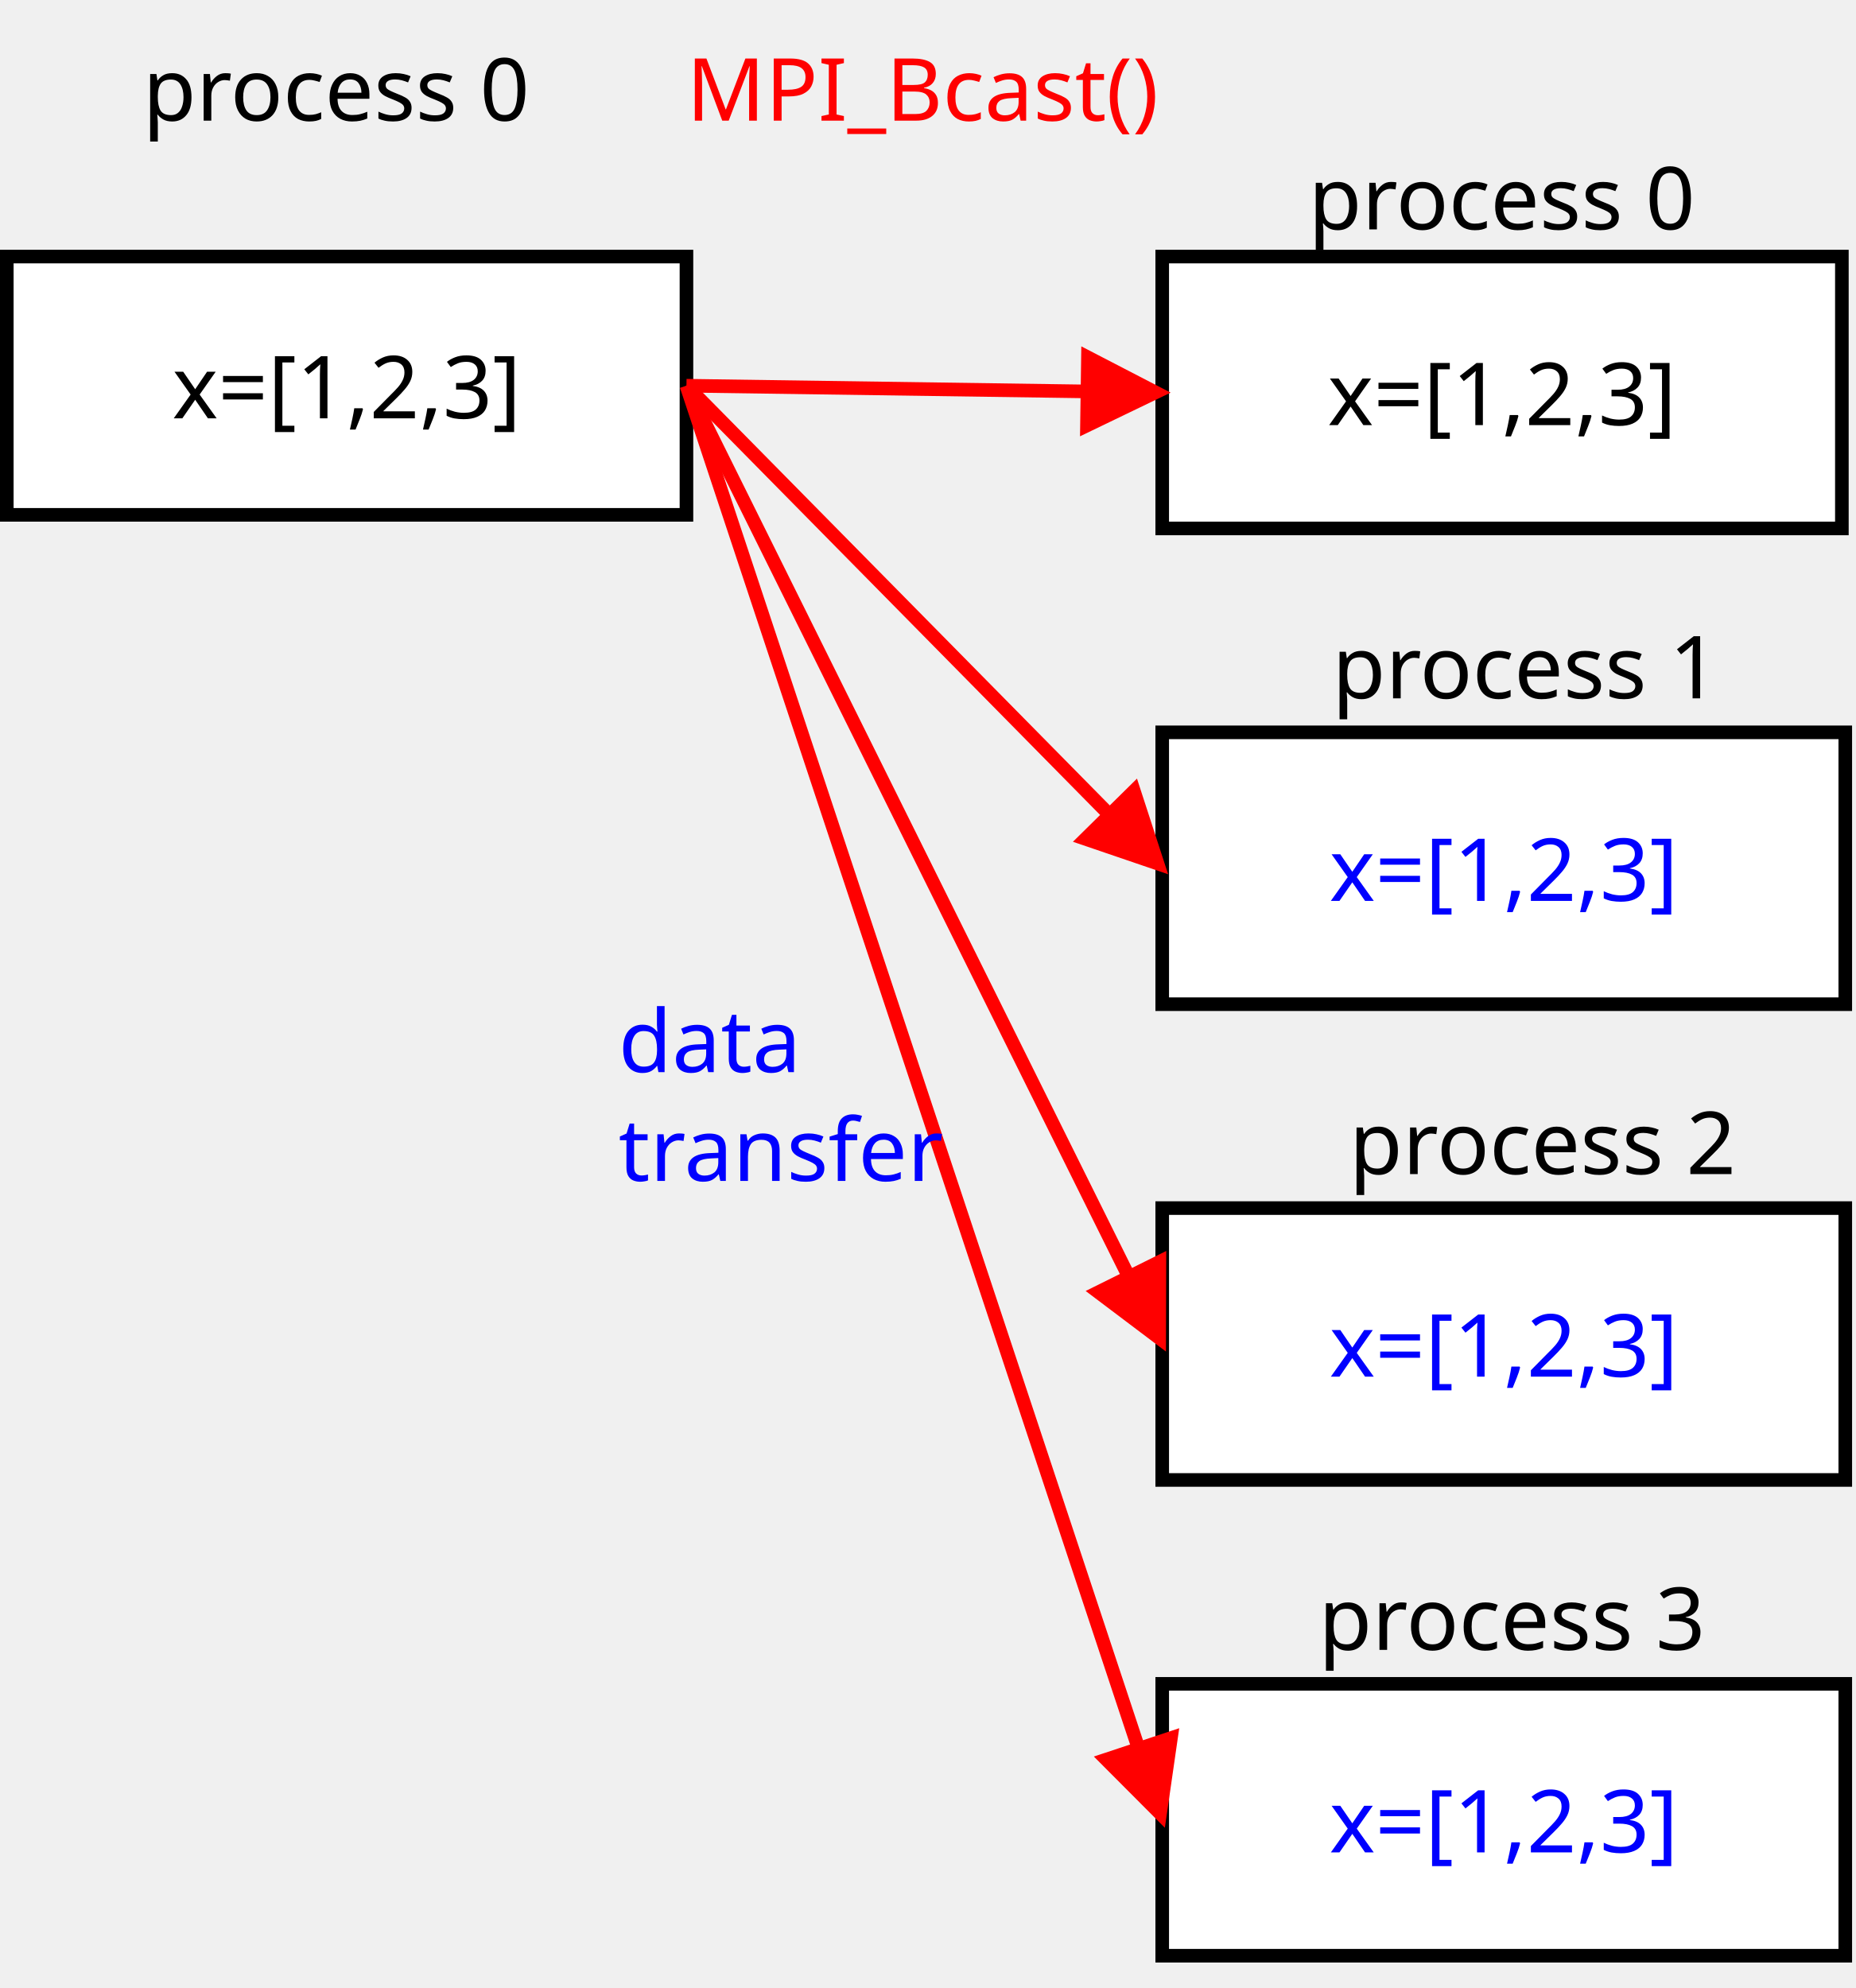
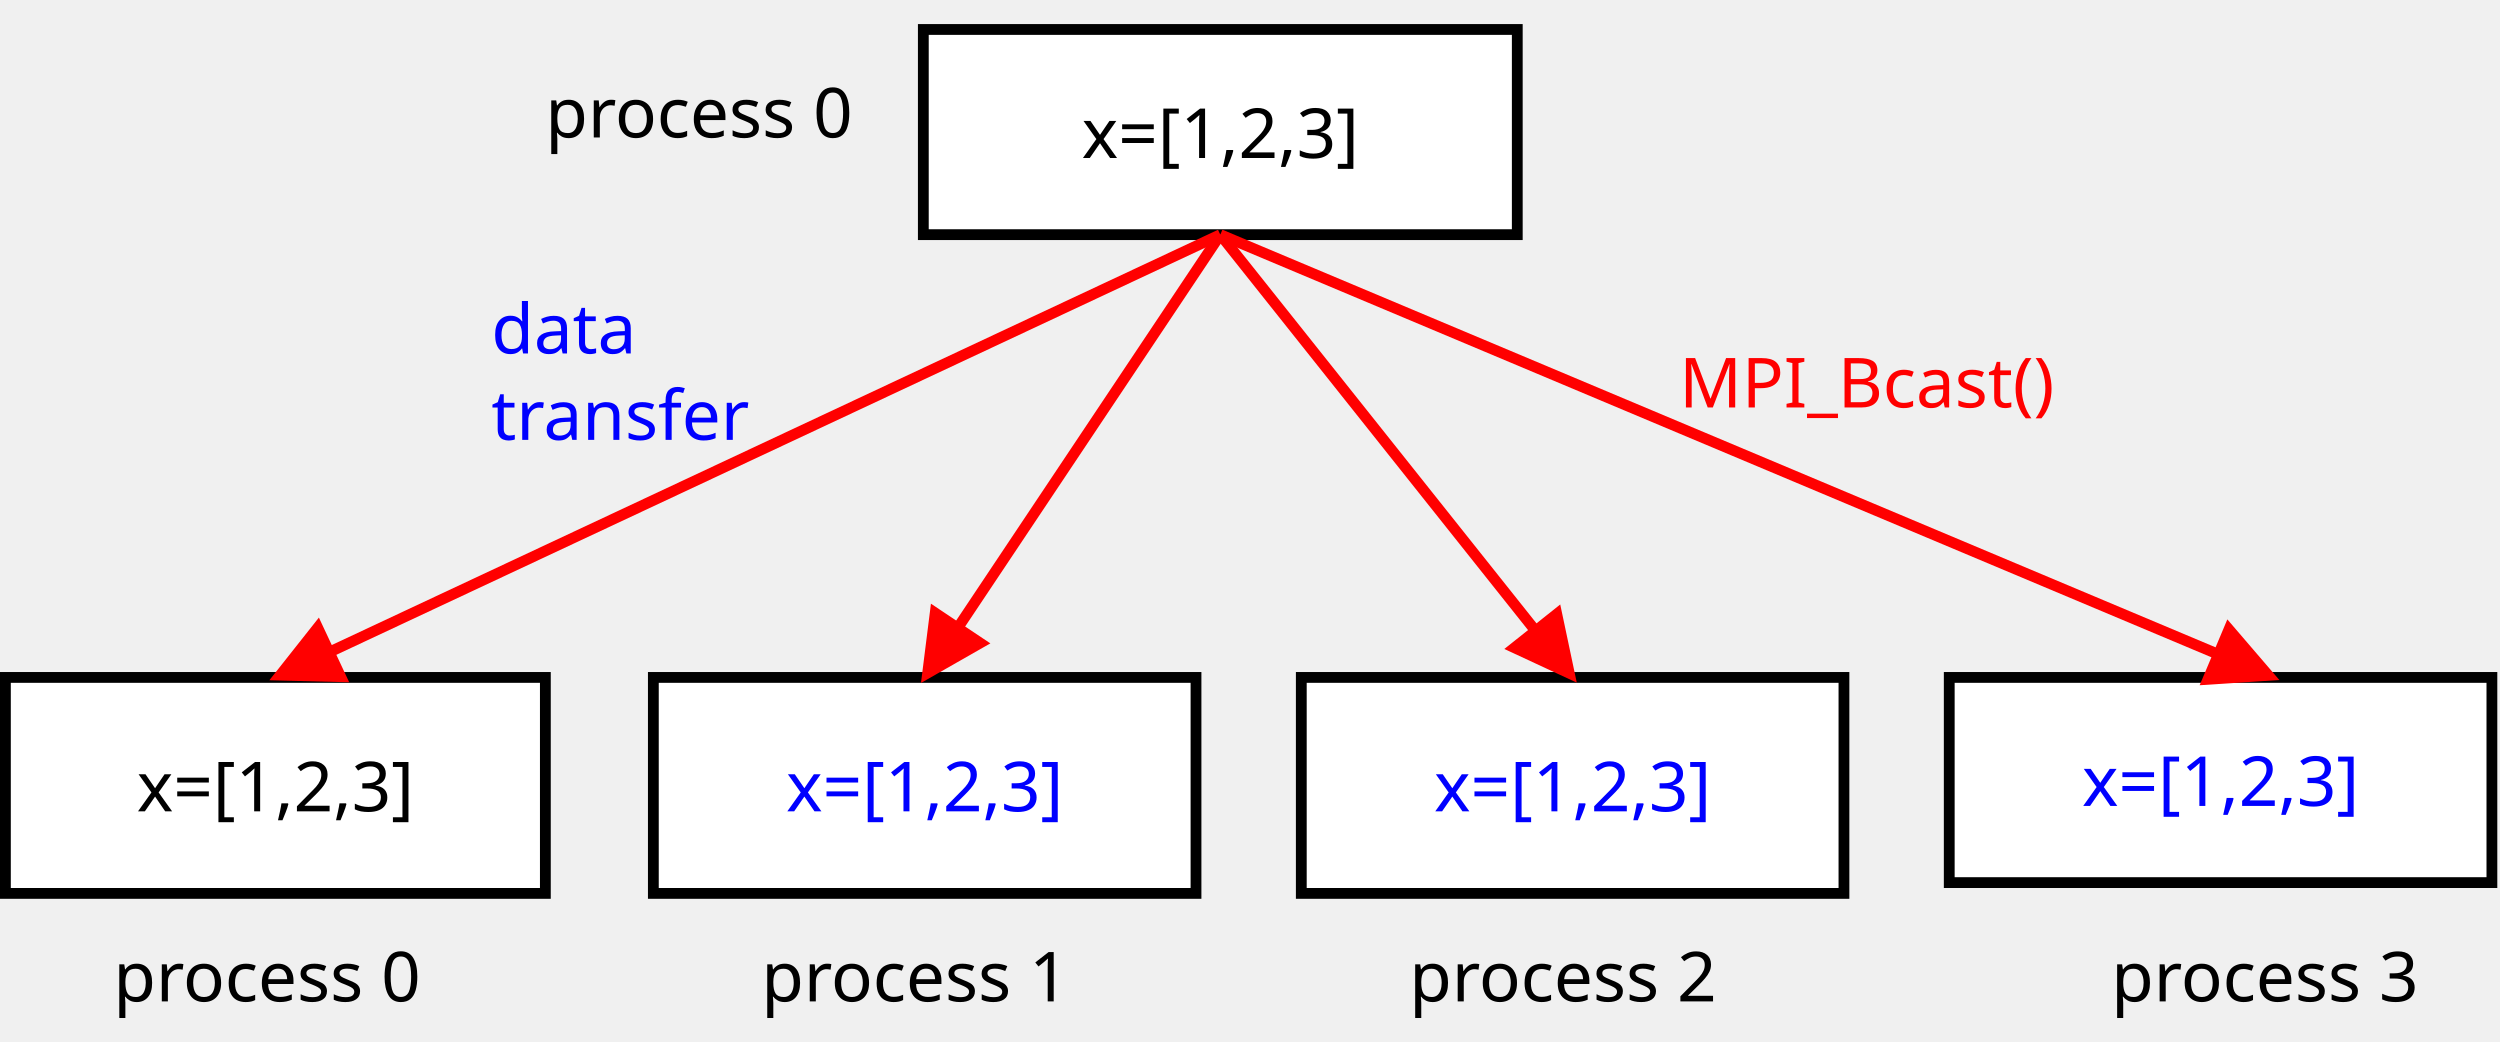
- <svg xmlns="http://www.w3.org/2000/svg" width="14cm" height="15cm" viewBox="49 -314 273 285">
+ <svg xmlns="http://www.w3.org/2000/svg" width="24cm" height="10cm" viewBox="419 -281 463 184">
  <g>
-     <rect style="fill: #ffffff" x="50" y="-280" width="100" height="38" />
-     <rect style="fill: none; fill-opacity:0; stroke-width: 2; stroke: #000000" x="50" y="-280" width="100" height="38" />
-     <text font-size="12.8" style="fill: #000000;text-anchor:middle;font-family:sans-serif;font-style:normal;font-weight:normal" x="100" y="-256.2">
-       <tspan x="100" y="-256.2">x=[1,2,3]</tspan>
+     <rect style="fill: #ffffff" x="590" y="-280" width="110" height="38" />
+     <rect style="fill: none; fill-opacity:0; stroke-width: 2; stroke: #000000" x="590" y="-280" width="110" height="38" />
+     <text font-size="12.8" style="fill: #000000;text-anchor:middle;font-family:sans-serif;font-style:normal;font-weight:normal" x="645" y="-256.2">
+       <tspan x="645" y="-256.2">x=[1,2,3]</tspan>
    </text>
  </g>
-   <text font-size="12.8" style="fill: #000000;text-anchor:start;font-family:sans-serif;font-style:normal;font-weight:normal" x="70" y="-300">
-     <tspan x="70" y="-300">process 0</tspan>
+   <text font-size="12.8" style="fill: #000000;text-anchor:start;font-family:sans-serif;font-style:normal;font-weight:normal" x="520" y="-260">
+     <tspan x="520" y="-260">process 0</tspan>
  </text>
  <g>
-     <rect style="fill: #ffffff" x="220" y="-280" width="100" height="40" />
-     <rect style="fill: none; fill-opacity:0; stroke-width: 2; stroke: #000000" x="220" y="-280" width="100" height="40" />
-     <text font-size="12.8" style="fill: #000000;text-anchor:middle;font-family:sans-serif;font-style:normal;font-weight:normal" x="270" y="-255.2">
-       <tspan x="270" y="-255.2">x=[1,2,3]</tspan>
+     <rect style="fill: #ffffff" x="420" y="-160" width="100" height="40" />
+     <rect style="fill: none; fill-opacity:0; stroke-width: 2; stroke: #000000" x="420" y="-160" width="100" height="40" />
+     <text font-size="12.8" style="fill: #000000;text-anchor:middle;font-family:sans-serif;font-style:normal;font-weight:normal" x="470" y="-135.2">
+       <tspan x="470" y="-135.2">x=[1,2,3]</tspan>
    </text>
  </g>
  <g>
-     <rect style="fill: #ffffff" x="220" y="-210" width="100.5" height="40" />
-     <rect style="fill: none; fill-opacity:0; stroke-width: 2; stroke: #000000" x="220" y="-210" width="100.5" height="40" />
-     <text font-size="12.8" style="fill: #0000ff;text-anchor:middle;font-family:sans-serif;font-style:normal;font-weight:normal" x="270.25" y="-185.2">
-       <tspan x="270.25" y="-185.2">x=[1,2,3]</tspan>
+     <rect style="fill: #ffffff" x="540" y="-160" width="100.5" height="40" />
+     <rect style="fill: none; fill-opacity:0; stroke-width: 2; stroke: #000000" x="540" y="-160" width="100.5" height="40" />
+     <text font-size="12.8" style="fill: #0000ff;text-anchor:middle;font-family:sans-serif;font-style:normal;font-weight:normal" x="590.25" y="-135.2">
+       <tspan x="590.25" y="-135.2">x=[1,2,3]</tspan>
    </text>
  </g>
  <g>
-     <rect style="fill: #ffffff" x="220" y="-140" width="100.5" height="40" />
-     <rect style="fill: none; fill-opacity:0; stroke-width: 2; stroke: #000000" x="220" y="-140" width="100.5" height="40" />
-     <text font-size="12.8" style="fill: #0000ff;text-anchor:middle;font-family:sans-serif;font-style:normal;font-weight:normal" x="270.25" y="-115.2">
-       <tspan x="270.25" y="-115.2">x=[1,2,3]</tspan>
+     <rect style="fill: #ffffff" x="660" y="-160" width="100.5" height="40" />
+     <rect style="fill: none; fill-opacity:0; stroke-width: 2; stroke: #000000" x="660" y="-160" width="100.5" height="40" />
+     <text font-size="12.8" style="fill: #0000ff;text-anchor:middle;font-family:sans-serif;font-style:normal;font-weight:normal" x="710.25" y="-135.2">
+       <tspan x="710.25" y="-135.2">x=[1,2,3]</tspan>
    </text>
  </g>
  <g>
-     <rect style="fill: #ffffff" x="220" y="-70" width="100.5" height="40" />
-     <rect style="fill: none; fill-opacity:0; stroke-width: 2; stroke: #000000" x="220" y="-70" width="100.5" height="40" />
-     <text font-size="12.8" style="fill: #0000ff;text-anchor:middle;font-family:sans-serif;font-style:normal;font-weight:normal" x="270.25" y="-45.2">
-       <tspan x="270.25" y="-45.2">x=[1,2,3]</tspan>
+     <rect style="fill: #ffffff" x="780" y="-160" width="100.5" height="38" />
+     <rect style="fill: none; fill-opacity:0; stroke-width: 2; stroke: #000000" x="780" y="-160" width="100.5" height="38" />
+     <text font-size="12.8" style="fill: #0000ff;text-anchor:middle;font-family:sans-serif;font-style:normal;font-weight:normal" x="830.25" y="-136.2">
+       <tspan x="830.25" y="-136.2">x=[1,2,3]</tspan>
    </text>
  </g>
-   <text font-size="12.8" style="fill: #000000;text-anchor:start;font-family:sans-serif;font-style:normal;font-weight:normal" x="241.5" y="-284">
-     <tspan x="241.5" y="-284">process 0</tspan>
+   <text font-size="12.8" style="fill: #000000;text-anchor:start;font-family:sans-serif;font-style:normal;font-weight:normal" x="440" y="-100">
+     <tspan x="440" y="-100">process 0</tspan>
  </text>
-   <text font-size="12.8" style="fill: #000000;text-anchor:start;font-family:sans-serif;font-style:normal;font-weight:normal" x="245" y="-215">
-     <tspan x="245" y="-215">process 1</tspan>
+   <text font-size="12.8" style="fill: #000000;text-anchor:start;font-family:sans-serif;font-style:normal;font-weight:normal" x="560" y="-100">
+     <tspan x="560" y="-100">process 1</tspan>
  </text>
-   <text font-size="12.8" style="fill: #000000;text-anchor:start;font-family:sans-serif;font-style:normal;font-weight:normal" x="247.5" y="-145">
-     <tspan x="247.5" y="-145">process 2</tspan>
+   <text font-size="12.8" style="fill: #000000;text-anchor:start;font-family:sans-serif;font-style:normal;font-weight:normal" x="680" y="-100">
+     <tspan x="680" y="-100">process 2</tspan>
  </text>
-   <text font-size="12.8" style="fill: #000000;text-anchor:start;font-family:sans-serif;font-style:normal;font-weight:normal" x="243" y="-75">
-     <tspan x="243" y="-75">process 3</tspan>
+   <text font-size="12.8" style="fill: #000000;text-anchor:start;font-family:sans-serif;font-style:normal;font-weight:normal" x="810" y="-100">
+     <tspan x="810" y="-100">process 3</tspan>
  </text>
  <g>
-     <line style="fill: none; fill-opacity:0; stroke-width: 2; stroke: #ff0000" x1="150" y1="-261" x2="209.001" y2="-260.157" />
-     <polygon style="fill: #ff0000" points="208.93,-255.158 219,-260.014 209.073,-265.157 " />
-     <polygon style="fill: none; fill-opacity:0; stroke-width: 2; stroke: #ff0000" points="208.93,-255.158 219,-260.014 209.073,-265.157 " />
+     <line style="fill: none; fill-opacity:0; stroke-width: 2; stroke: #ff0000" x1="645" y1="-242" x2="479.961" y2="-164.667" />
+     <polygon style="fill: #ff0000" points="477.839,-169.195 470.906,-160.424 482.082,-160.14 " />
+     <polygon style="fill: none; fill-opacity:0; stroke-width: 2; stroke: #ff0000" points="477.839,-169.195 470.906,-160.424 482.082,-160.14 " />
  </g>
  <g>
-     <line style="fill: none; fill-opacity:0; stroke-width: 2; stroke: #ff0000" x1="150" y1="-261" x2="212.277" y2="-197.833" />
-     <polygon style="fill: #ff0000" points="208.717,-194.323 219.298,-190.712 215.838,-201.344 " />
-     <polygon style="fill: none; fill-opacity:0; stroke-width: 2; stroke: #ff0000" points="208.717,-194.323 219.298,-190.712 215.838,-201.344 " />
+     <line style="fill: none; fill-opacity:0; stroke-width: 2; stroke: #ff0000" x1="645" y1="-242" x2="596.358" y2="-169.148" />
+     <polygon style="fill: #ff0000" points="592.2,-171.925 590.805,-160.832 600.516,-166.372 " />
+     <polygon style="fill: none; fill-opacity:0; stroke-width: 2; stroke: #ff0000" points="592.2,-171.925 590.805,-160.832 600.516,-166.372 " />
  </g>
  <g>
-     <line style="fill: none; fill-opacity:0; stroke-width: 2; stroke: #ff0000" x1="150" y1="-261" x2="215.109" y2="-129.853" />
-     <polygon style="fill: #ff0000" points="210.63,-127.629 219.555,-120.896 219.587,-132.076 " />
-     <polygon style="fill: none; fill-opacity:0; stroke-width: 2; stroke: #ff0000" points="210.63,-127.629 219.555,-120.896 219.587,-132.076 " />
+     <line style="fill: none; fill-opacity:0; stroke-width: 2; stroke: #ff0000" x1="645" y1="-242" x2="703.401" y2="-168.607" />
+     <polygon style="fill: #ff0000" points="699.488,-165.494 709.627,-160.782 707.313,-171.721 " />
+     <polygon style="fill: none; fill-opacity:0; stroke-width: 2; stroke: #ff0000" points="699.488,-165.494 709.627,-160.782 707.313,-171.721 " />
  </g>
  <g>
-     <line style="fill: none; fill-opacity:0; stroke-width: 2; stroke: #ff0000" x1="150" y1="-261" x2="216.536" y2="-60.441" />
-     <polygon style="fill: #ff0000" points="211.791,-58.866 219.685,-50.949 221.282,-62.015 " />
-     <polygon style="fill: none; fill-opacity:0; stroke-width: 2; stroke: #ff0000" points="211.791,-58.866 219.685,-50.949 221.282,-62.015 " />
+     <line style="fill: none; fill-opacity:0; stroke-width: 2; stroke: #ff0000" x1="645" y1="-242" x2="829.86" y2="-164.264" />
+     <polygon style="fill: #ff0000" points="827.922,-159.655 839.078,-160.388 831.798,-168.873 " />
+     <polygon style="fill: none; fill-opacity:0; stroke-width: 2; stroke: #ff0000" points="827.922,-159.655 839.078,-160.388 831.798,-168.873 " />
  </g>
-   <text font-size="12.8" style="fill: #0000ff;text-anchor:start;font-family:sans-serif;font-style:normal;font-weight:normal" x="140" y="-160">
-     <tspan x="140" y="-160">data</tspan>
-     <tspan x="140" y="-144">transfer</tspan>
+   <text font-size="12.8" style="fill: #0000ff;text-anchor:start;font-family:sans-serif;font-style:normal;font-weight:normal" x="510" y="-220">
+     <tspan x="510" y="-220">data</tspan>
+     <tspan x="510" y="-204">transfer</tspan>
  </text>
-   <text font-size="12.8" style="fill: #ff0000;text-anchor:start;font-family:sans-serif;font-style:normal;font-weight:normal" x="150" y="-300">
-     <tspan x="150" y="-300">MPI_Bcast()</tspan>
+   <text font-size="12.8" style="fill: #ff0000;text-anchor:start;font-family:sans-serif;font-style:normal;font-weight:normal" x="730" y="-210">
+     <tspan x="730" y="-210">MPI_Bcast()</tspan>
  </text>
</svg>
